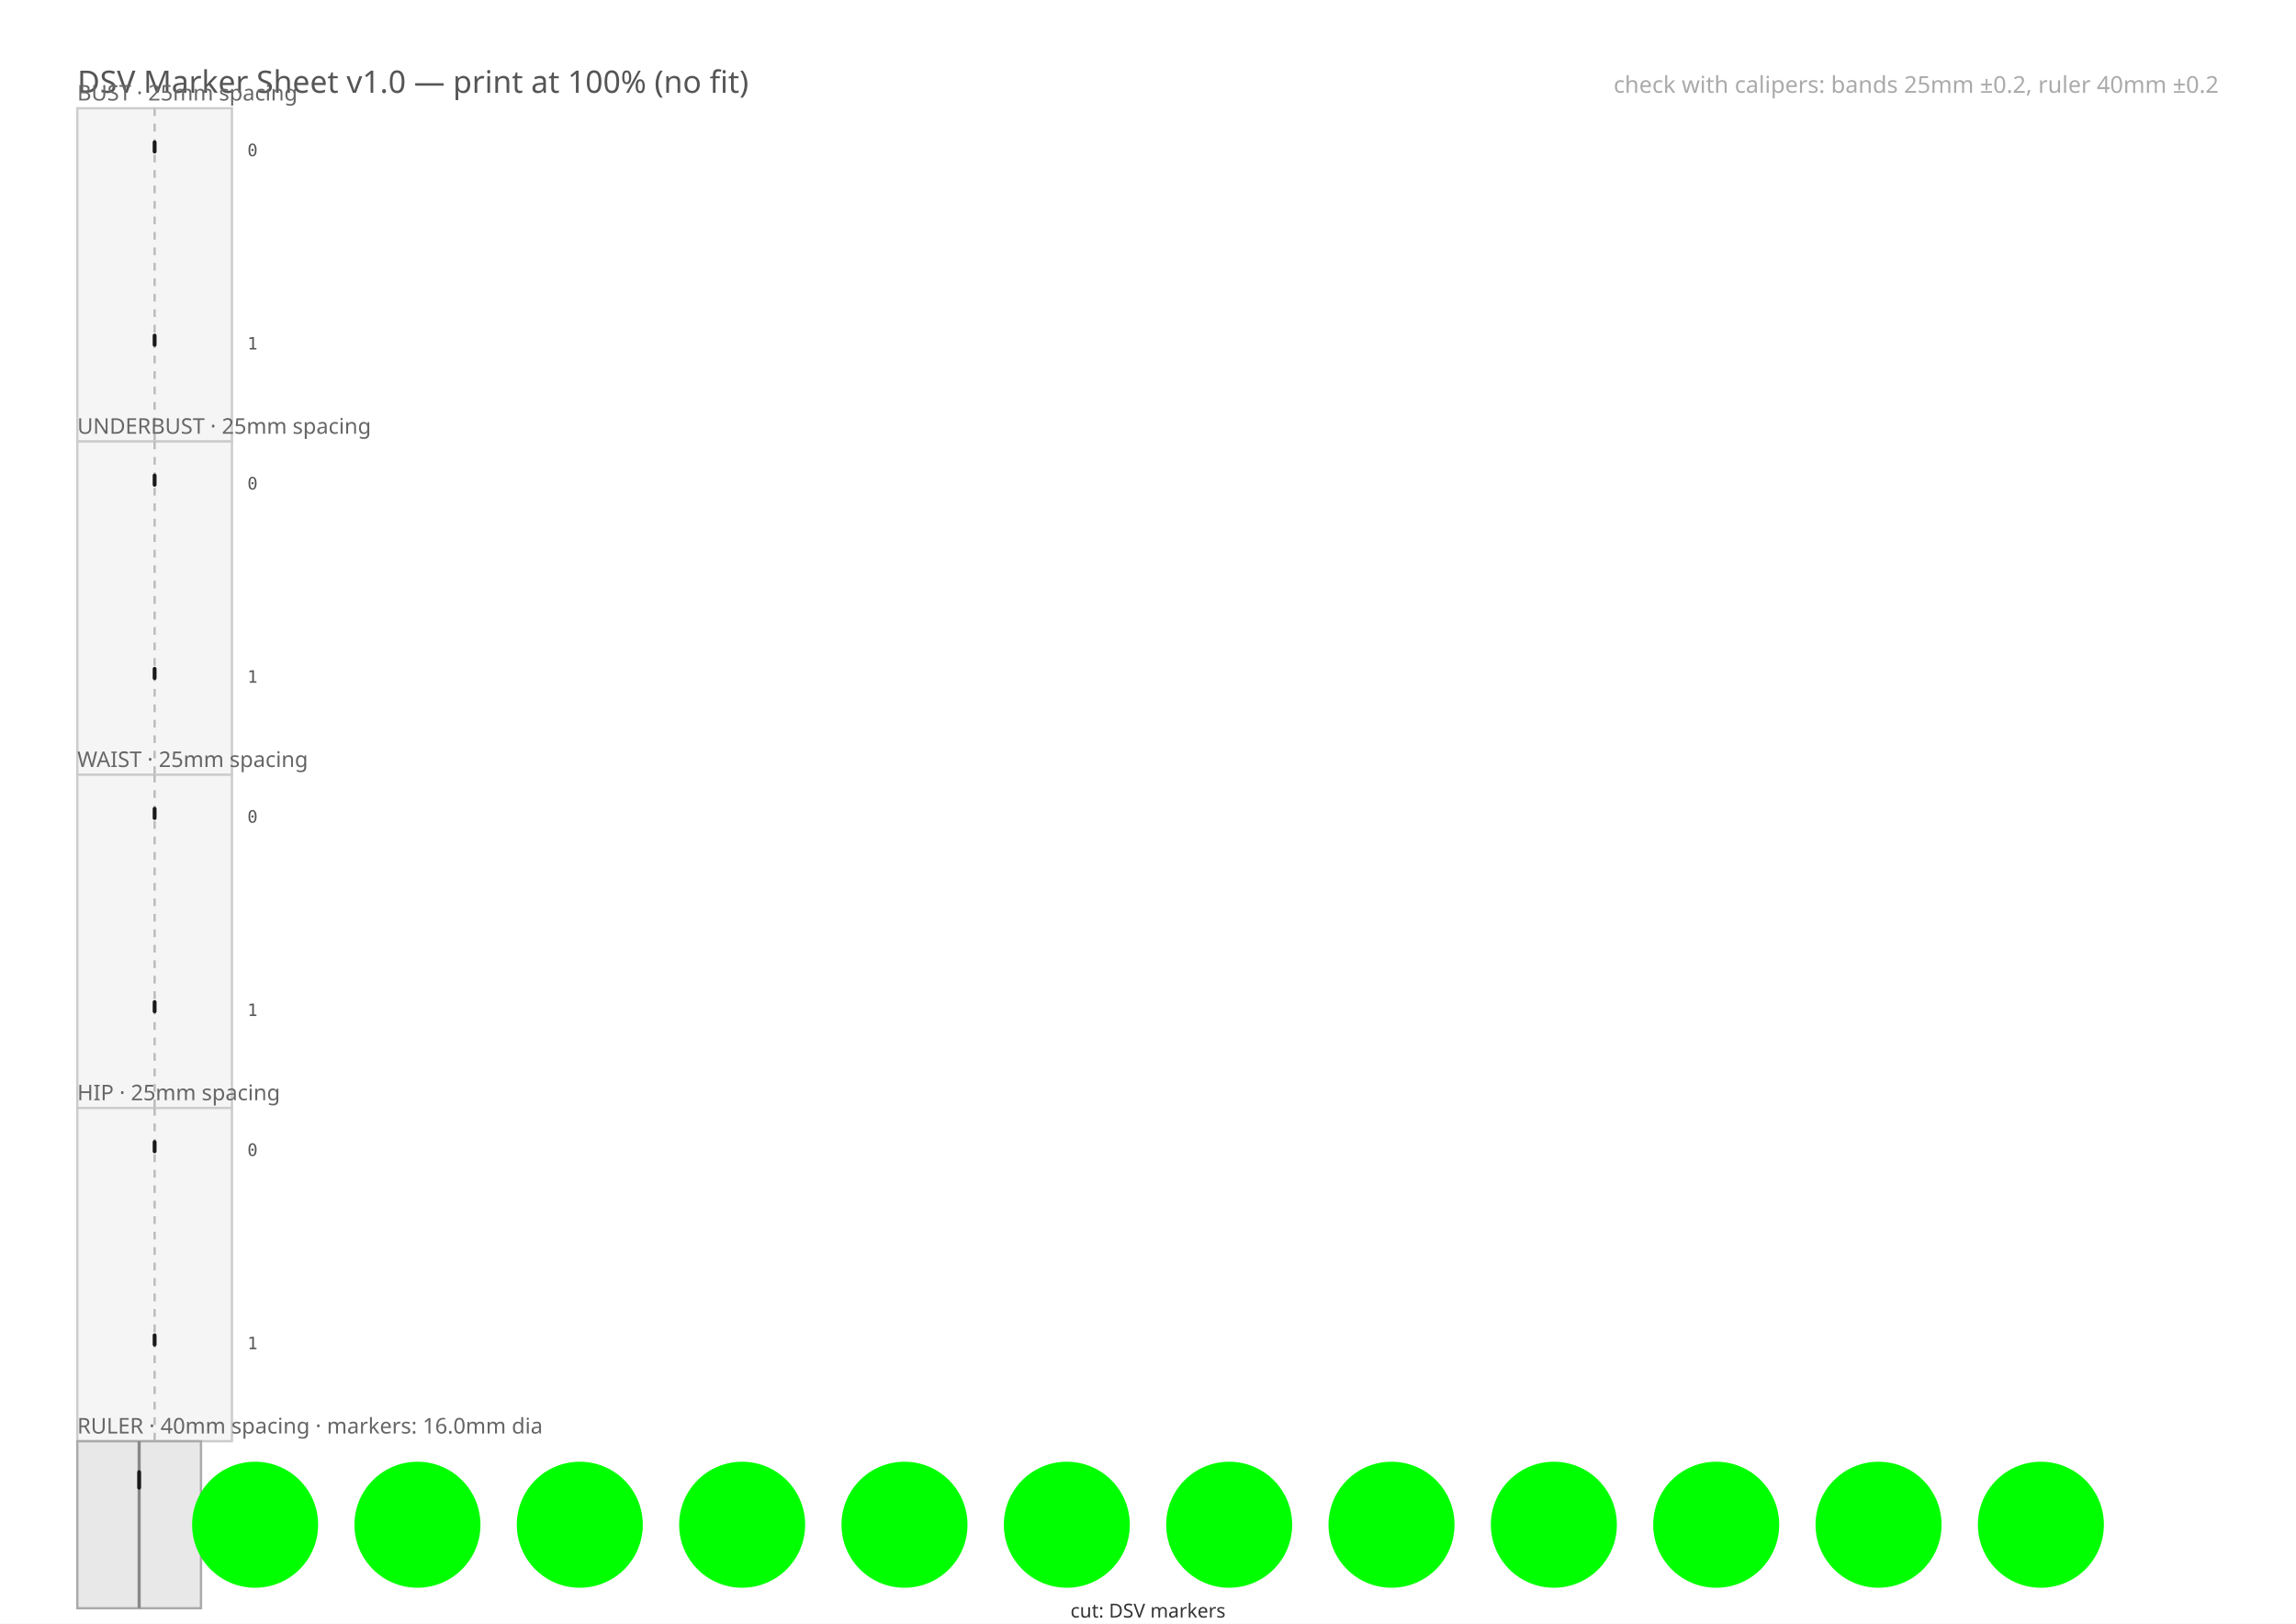
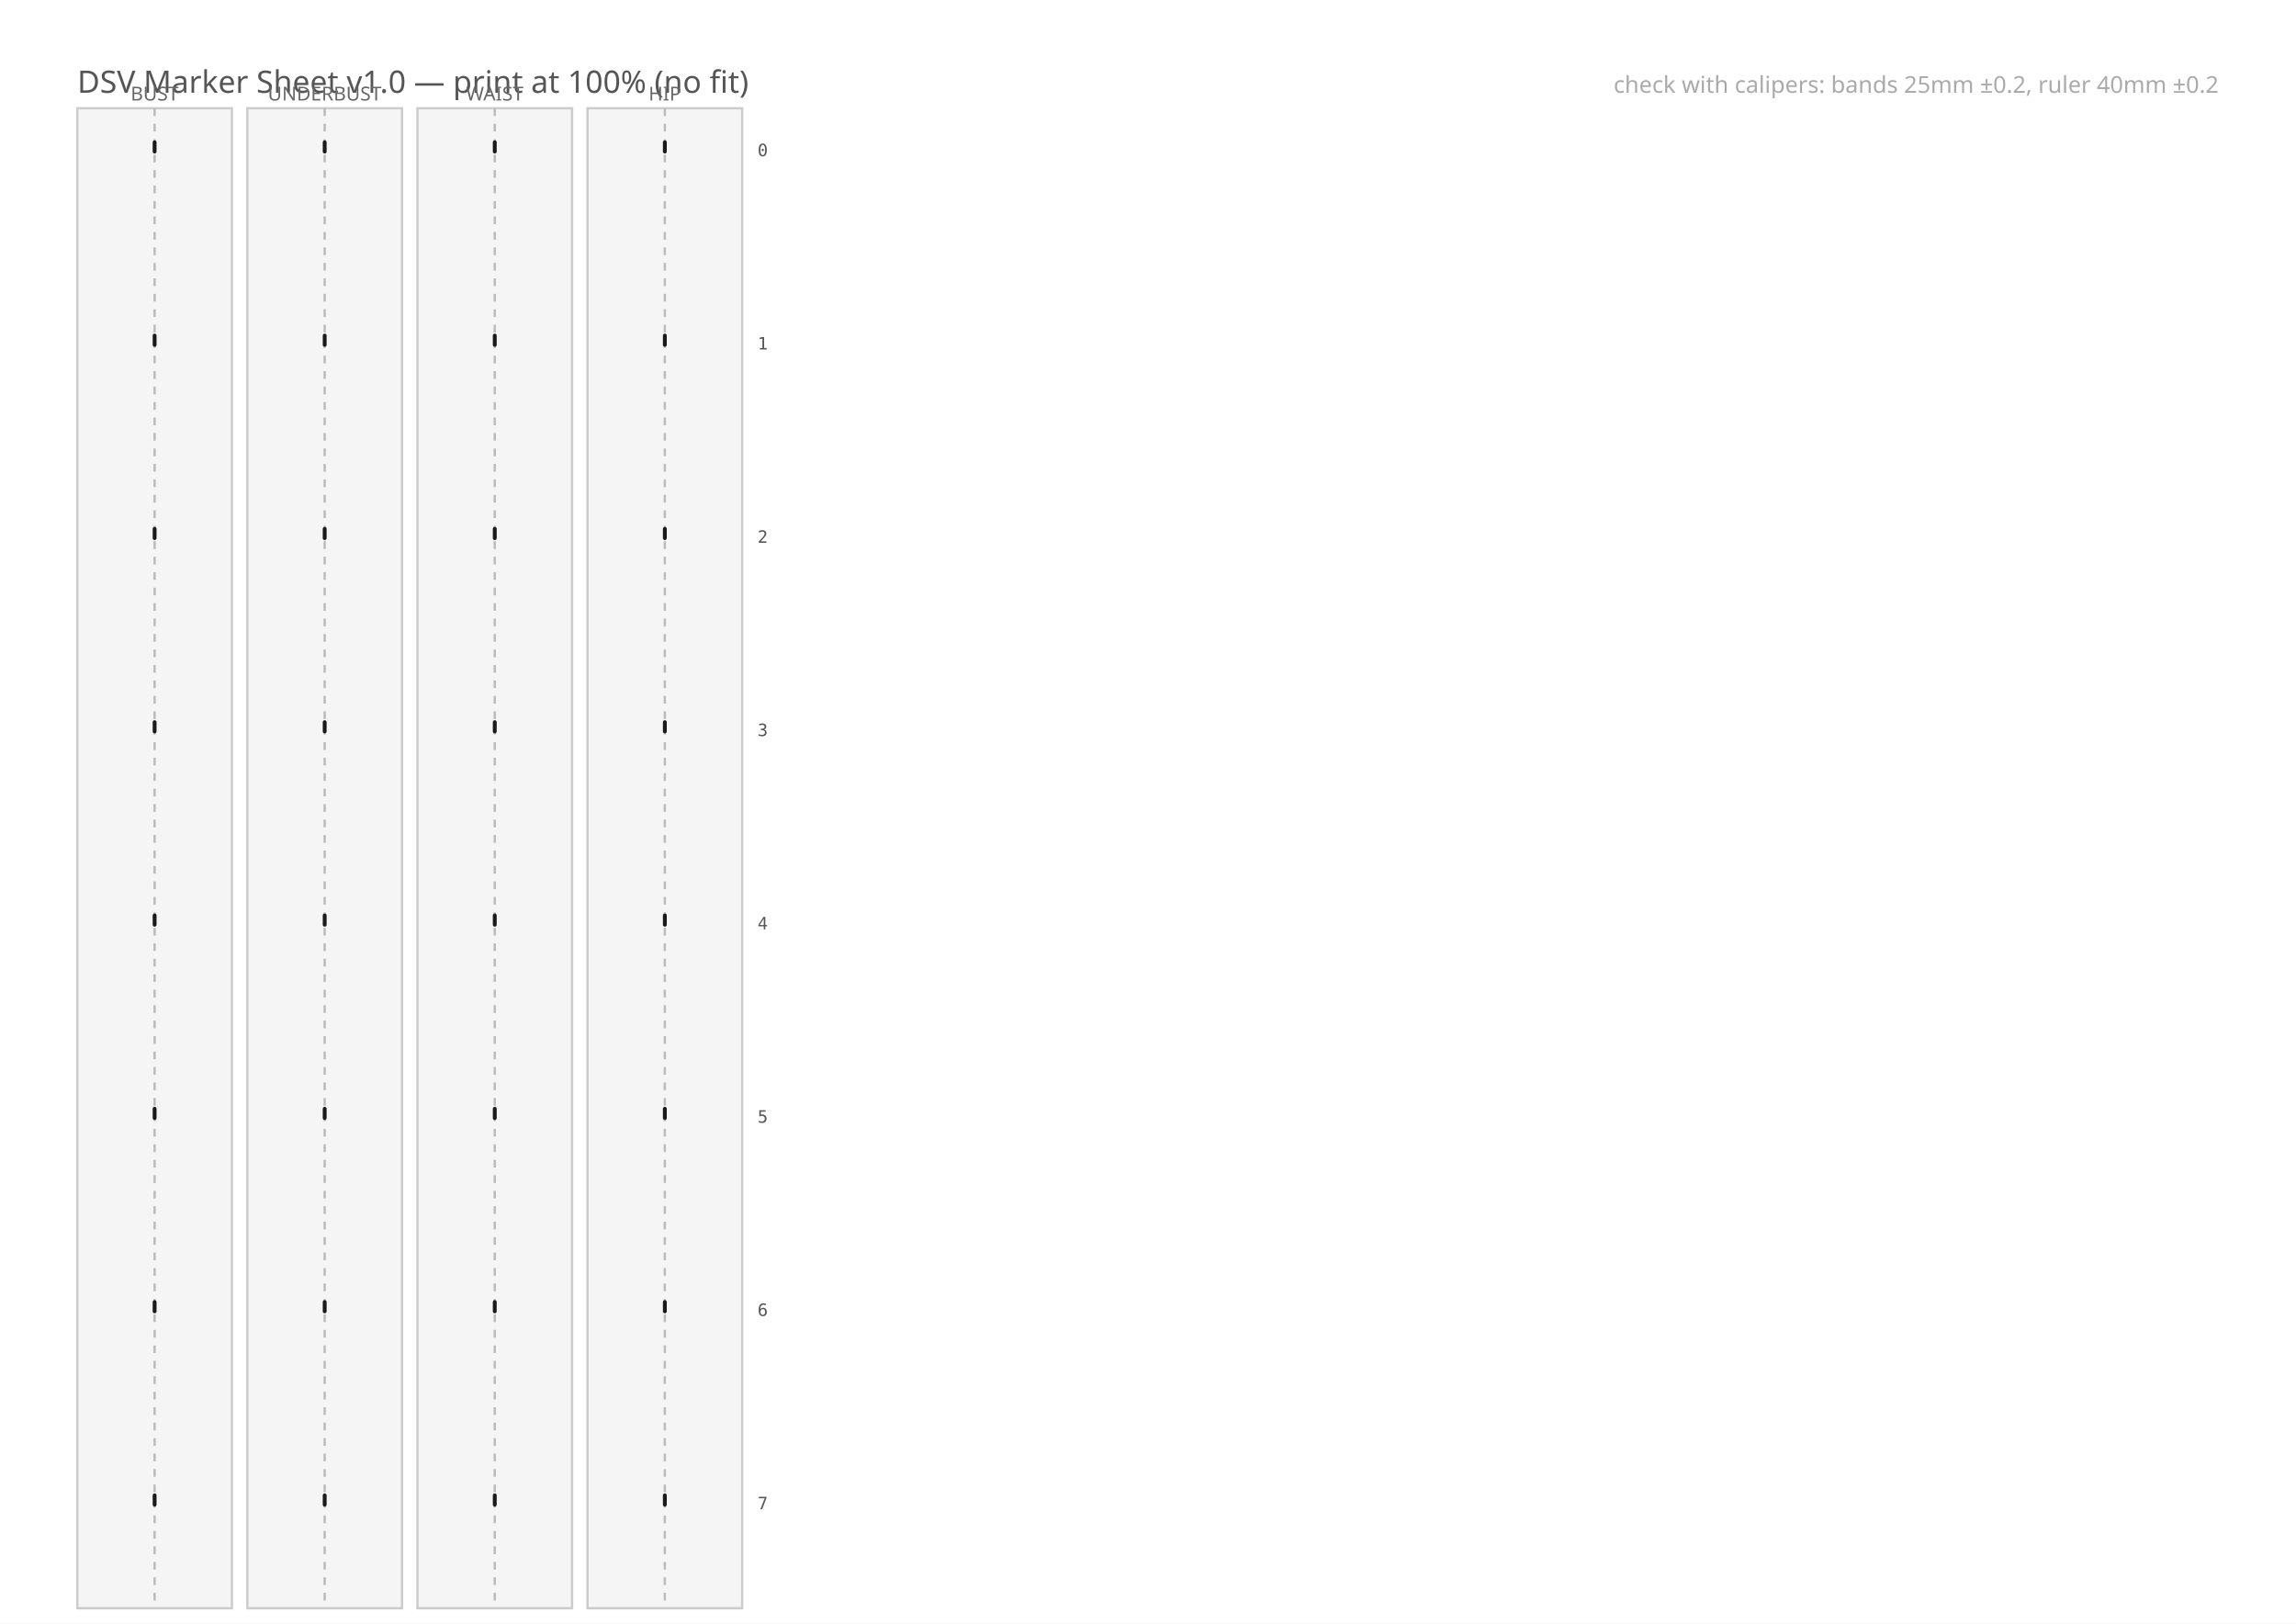
<svg xmlns="http://www.w3.org/2000/svg" width="297.0mm" height="210.0mm" viewBox="0 0 297.0 210.0">
  <rect width="297.0" height="210.0" fill="white" />
  <text x="10.0" y="12.0" font-family="sans-serif" font-size="4" fill="#555">DSV Marker Sheet v1.0 — print at 100% (no fit)</text>
  <text x="287.0" y="12.0" text-anchor="end" font-family="sans-serif" font-size="3" fill="#aaa">check with calipers: bands 25mm ±0.2, ruler 40mm ±0.2</text>
  <g transform="translate(10.0,14.0)">
-     <text x="0" y="-1" font-family="sans-serif" font-size="2.8" fill="#666">BUST  ·  25mm spacing</text>
-     <rect x="0" y="0" width="20.0" height="43.1" fill="#f5f5f5" stroke="#ccc" stroke-width="0.3" />
-     <line x1="10.0" y1="0" x2="10.0" y2="43.1" stroke="#bbb" stroke-width="0.3" stroke-dasharray="1,1" />
+     <text x="10.0" y="-1" text-anchor="middle" font-family="sans-serif" font-size="2.5" fill="#666">BUST</text>
+     <rect x="0" y="0" width="20.0" height="194.0" fill="#f5f5f5" stroke="#ccc" stroke-width="0.3" />
+     <line x1="10.0" y1="0" x2="10.0" y2="194.0" stroke="#bbb" stroke-width="0.3" stroke-dasharray="1,1" />
    <line x1="10.0" y1="4.4" x2="10.0" y2="5.6" stroke="#1a1a1a" stroke-width="0.5" stroke-linecap="round" />
    <line x1="10.0" y1="29.4" x2="10.0" y2="30.6" stroke="#1a1a1a" stroke-width="0.5" stroke-linecap="round" />
+     <line x1="10.0" y1="54.4" x2="10.0" y2="55.6" stroke="#1a1a1a" stroke-width="0.5" stroke-linecap="round" />
+     <line x1="10.0" y1="79.4" x2="10.0" y2="80.6" stroke="#1a1a1a" stroke-width="0.5" stroke-linecap="round" />
+     <line x1="10.0" y1="104.4" x2="10.0" y2="105.6" stroke="#1a1a1a" stroke-width="0.5" stroke-linecap="round" />
+     <line x1="10.0" y1="129.4" x2="10.0" y2="130.6" stroke="#1a1a1a" stroke-width="0.5" stroke-linecap="round" />
+     <line x1="10.0" y1="154.4" x2="10.0" y2="155.6" stroke="#1a1a1a" stroke-width="0.5" stroke-linecap="round" />
+     <line x1="10.0" y1="179.4" x2="10.0" y2="180.6" stroke="#1a1a1a" stroke-width="0.5" stroke-linecap="round" />
    <text x="22.0" y="6.2" font-family="monospace" font-size="2.2" fill="#555">0</text>
    <text x="22.0" y="31.2" font-family="monospace" font-size="2.2" fill="#555">1</text>
+     <text x="22.0" y="56.2" font-family="monospace" font-size="2.2" fill="#555">2</text>
+     <text x="22.0" y="81.2" font-family="monospace" font-size="2.2" fill="#555">3</text>
+     <text x="22.0" y="106.2" font-family="monospace" font-size="2.2" fill="#555">4</text>
+     <text x="22.0" y="131.2" font-family="monospace" font-size="2.2" fill="#555">5</text>
+     <text x="22.0" y="156.2" font-family="monospace" font-size="2.2" fill="#555">6</text>
+     <text x="22.0" y="181.2" font-family="monospace" font-size="2.2" fill="#555">7</text>
  </g>
-   <g transform="translate(10.0,57.1)">
-     <text x="0" y="-1" font-family="sans-serif" font-size="2.8" fill="#666">UNDERBUST  ·  25mm spacing</text>
-     <rect x="0" y="0" width="20.0" height="43.1" fill="#f5f5f5" stroke="#ccc" stroke-width="0.3" />
-     <line x1="10.0" y1="0" x2="10.0" y2="43.1" stroke="#bbb" stroke-width="0.3" stroke-dasharray="1,1" />
+   <g transform="translate(32.0,14.0)">
+     <text x="10.0" y="-1" text-anchor="middle" font-family="sans-serif" font-size="2.5" fill="#666">UNDERBUST</text>
+     <rect x="0" y="0" width="20.0" height="194.0" fill="#f5f5f5" stroke="#ccc" stroke-width="0.3" />
+     <line x1="10.0" y1="0" x2="10.0" y2="194.0" stroke="#bbb" stroke-width="0.3" stroke-dasharray="1,1" />
    <line x1="10.0" y1="4.4" x2="10.0" y2="5.6" stroke="#1a1a1a" stroke-width="0.5" stroke-linecap="round" />
    <line x1="10.0" y1="29.4" x2="10.0" y2="30.6" stroke="#1a1a1a" stroke-width="0.5" stroke-linecap="round" />
+     <line x1="10.0" y1="54.4" x2="10.0" y2="55.6" stroke="#1a1a1a" stroke-width="0.5" stroke-linecap="round" />
+     <line x1="10.0" y1="79.4" x2="10.0" y2="80.6" stroke="#1a1a1a" stroke-width="0.5" stroke-linecap="round" />
+     <line x1="10.0" y1="104.4" x2="10.0" y2="105.6" stroke="#1a1a1a" stroke-width="0.5" stroke-linecap="round" />
+     <line x1="10.0" y1="129.4" x2="10.0" y2="130.6" stroke="#1a1a1a" stroke-width="0.5" stroke-linecap="round" />
+     <line x1="10.0" y1="154.4" x2="10.0" y2="155.6" stroke="#1a1a1a" stroke-width="0.5" stroke-linecap="round" />
+     <line x1="10.0" y1="179.4" x2="10.0" y2="180.6" stroke="#1a1a1a" stroke-width="0.5" stroke-linecap="round" />
    <text x="22.0" y="6.2" font-family="monospace" font-size="2.2" fill="#555">0</text>
    <text x="22.0" y="31.2" font-family="monospace" font-size="2.2" fill="#555">1</text>
+     <text x="22.0" y="56.2" font-family="monospace" font-size="2.2" fill="#555">2</text>
+     <text x="22.0" y="81.2" font-family="monospace" font-size="2.2" fill="#555">3</text>
+     <text x="22.0" y="106.2" font-family="monospace" font-size="2.2" fill="#555">4</text>
+     <text x="22.0" y="131.2" font-family="monospace" font-size="2.2" fill="#555">5</text>
+     <text x="22.0" y="156.2" font-family="monospace" font-size="2.2" fill="#555">6</text>
+     <text x="22.0" y="181.2" font-family="monospace" font-size="2.2" fill="#555">7</text>
  </g>
-   <g transform="translate(10.0,100.2)">
-     <text x="0" y="-1" font-family="sans-serif" font-size="2.8" fill="#666">WAIST  ·  25mm spacing</text>
-     <rect x="0" y="0" width="20.0" height="43.1" fill="#f5f5f5" stroke="#ccc" stroke-width="0.3" />
-     <line x1="10.0" y1="0" x2="10.0" y2="43.1" stroke="#bbb" stroke-width="0.3" stroke-dasharray="1,1" />
+   <g transform="translate(54.0,14.0)">
+     <text x="10.0" y="-1" text-anchor="middle" font-family="sans-serif" font-size="2.5" fill="#666">WAIST</text>
+     <rect x="0" y="0" width="20.0" height="194.0" fill="#f5f5f5" stroke="#ccc" stroke-width="0.3" />
+     <line x1="10.0" y1="0" x2="10.0" y2="194.0" stroke="#bbb" stroke-width="0.3" stroke-dasharray="1,1" />
    <line x1="10.0" y1="4.4" x2="10.0" y2="5.6" stroke="#1a1a1a" stroke-width="0.5" stroke-linecap="round" />
    <line x1="10.0" y1="29.4" x2="10.0" y2="30.6" stroke="#1a1a1a" stroke-width="0.5" stroke-linecap="round" />
+     <line x1="10.0" y1="54.4" x2="10.0" y2="55.6" stroke="#1a1a1a" stroke-width="0.5" stroke-linecap="round" />
+     <line x1="10.0" y1="79.4" x2="10.0" y2="80.6" stroke="#1a1a1a" stroke-width="0.5" stroke-linecap="round" />
+     <line x1="10.0" y1="104.4" x2="10.0" y2="105.6" stroke="#1a1a1a" stroke-width="0.5" stroke-linecap="round" />
+     <line x1="10.0" y1="129.4" x2="10.0" y2="130.6" stroke="#1a1a1a" stroke-width="0.5" stroke-linecap="round" />
+     <line x1="10.0" y1="154.4" x2="10.0" y2="155.6" stroke="#1a1a1a" stroke-width="0.5" stroke-linecap="round" />
+     <line x1="10.0" y1="179.4" x2="10.0" y2="180.6" stroke="#1a1a1a" stroke-width="0.5" stroke-linecap="round" />
    <text x="22.0" y="6.2" font-family="monospace" font-size="2.2" fill="#555">0</text>
    <text x="22.0" y="31.2" font-family="monospace" font-size="2.2" fill="#555">1</text>
+     <text x="22.0" y="56.2" font-family="monospace" font-size="2.2" fill="#555">2</text>
+     <text x="22.0" y="81.2" font-family="monospace" font-size="2.2" fill="#555">3</text>
+     <text x="22.0" y="106.2" font-family="monospace" font-size="2.2" fill="#555">4</text>
+     <text x="22.0" y="131.2" font-family="monospace" font-size="2.2" fill="#555">5</text>
+     <text x="22.0" y="156.2" font-family="monospace" font-size="2.2" fill="#555">6</text>
+     <text x="22.0" y="181.2" font-family="monospace" font-size="2.2" fill="#555">7</text>
  </g>
-   <g transform="translate(10.0,143.3)">
-     <text x="0" y="-1" font-family="sans-serif" font-size="2.8" fill="#666">HIP  ·  25mm spacing</text>
-     <rect x="0" y="0" width="20.0" height="43.1" fill="#f5f5f5" stroke="#ccc" stroke-width="0.3" />
-     <line x1="10.0" y1="0" x2="10.0" y2="43.1" stroke="#bbb" stroke-width="0.3" stroke-dasharray="1,1" />
+   <g transform="translate(76.0,14.0)">
+     <text x="10.0" y="-1" text-anchor="middle" font-family="sans-serif" font-size="2.5" fill="#666">HIP</text>
+     <rect x="0" y="0" width="20.0" height="194.0" fill="#f5f5f5" stroke="#ccc" stroke-width="0.3" />
+     <line x1="10.0" y1="0" x2="10.0" y2="194.0" stroke="#bbb" stroke-width="0.3" stroke-dasharray="1,1" />
    <line x1="10.0" y1="4.4" x2="10.0" y2="5.6" stroke="#1a1a1a" stroke-width="0.5" stroke-linecap="round" />
    <line x1="10.0" y1="29.4" x2="10.0" y2="30.6" stroke="#1a1a1a" stroke-width="0.5" stroke-linecap="round" />
+     <line x1="10.0" y1="54.4" x2="10.0" y2="55.6" stroke="#1a1a1a" stroke-width="0.5" stroke-linecap="round" />
+     <line x1="10.0" y1="79.4" x2="10.0" y2="80.6" stroke="#1a1a1a" stroke-width="0.5" stroke-linecap="round" />
+     <line x1="10.0" y1="104.4" x2="10.0" y2="105.6" stroke="#1a1a1a" stroke-width="0.5" stroke-linecap="round" />
+     <line x1="10.0" y1="129.4" x2="10.0" y2="130.6" stroke="#1a1a1a" stroke-width="0.5" stroke-linecap="round" />
+     <line x1="10.0" y1="154.4" x2="10.0" y2="155.6" stroke="#1a1a1a" stroke-width="0.5" stroke-linecap="round" />
+     <line x1="10.0" y1="179.4" x2="10.0" y2="180.6" stroke="#1a1a1a" stroke-width="0.5" stroke-linecap="round" />
    <text x="22.0" y="6.2" font-family="monospace" font-size="2.2" fill="#555">0</text>
    <text x="22.0" y="31.2" font-family="monospace" font-size="2.2" fill="#555">1</text>
+     <text x="22.0" y="56.2" font-family="monospace" font-size="2.2" fill="#555">2</text>
+     <text x="22.0" y="81.2" font-family="monospace" font-size="2.2" fill="#555">3</text>
+     <text x="22.0" y="106.2" font-family="monospace" font-size="2.2" fill="#555">4</text>
+     <text x="22.0" y="131.2" font-family="monospace" font-size="2.2" fill="#555">5</text>
+     <text x="22.0" y="156.2" font-family="monospace" font-size="2.2" fill="#555">6</text>
+     <text x="22.0" y="181.2" font-family="monospace" font-size="2.2" fill="#555">7</text>
  </g>
-   <g transform="translate(10.0,186.4)">
-     <text x="0" y="-1" font-family="sans-serif" font-size="2.8" fill="#666">RULER  ·  40mm spacing  ·  markers: 16.0mm dia</text>
-     <rect x="0" y="0" width="16.0" height="21.6" fill="#e8e8e8" stroke="#aaa" stroke-width="0.3" />
-     <line x1="8.0" y1="0" x2="8.0" y2="21.6" stroke="#888" stroke-width="0.4" />
-     <line x1="8.0" y1="4.0" x2="8.0" y2="6.0" stroke="#1a1a1a" stroke-width="0.5" stroke-linecap="round" />
-     <text x="18.0" y="6.2" font-family="monospace" font-size="2.2" fill="#555">0</text>
-     <circle cx="23.0" cy="10.8" r="8.0" fill="#00FF00" stroke="#00FF00" stroke-width="0.3" />
-     <circle cx="44.0" cy="10.8" r="8.0" fill="#00FF00" stroke="#00FF00" stroke-width="0.3" />
-     <circle cx="65.0" cy="10.8" r="8.0" fill="#00FF00" stroke="#00FF00" stroke-width="0.3" />
-     <circle cx="86.0" cy="10.8" r="8.0" fill="#00FF00" stroke="#00FF00" stroke-width="0.3" />
-     <circle cx="107.0" cy="10.8" r="8.0" fill="#00FF00" stroke="#00FF00" stroke-width="0.3" />
-     <circle cx="128.0" cy="10.8" r="8.0" fill="#00FF00" stroke="#00FF00" stroke-width="0.3" />
-     <circle cx="149.0" cy="10.8" r="8.0" fill="#00FF00" stroke="#00FF00" stroke-width="0.3" />
-     <circle cx="170.0" cy="10.8" r="8.0" fill="#00FF00" stroke="#00FF00" stroke-width="0.3" />
-     <circle cx="191.0" cy="10.8" r="8.0" fill="#00FF00" stroke="#00FF00" stroke-width="0.3" />
-     <circle cx="212.0" cy="10.8" r="8.0" fill="#00FF00" stroke="#00FF00" stroke-width="0.3" />
-     <circle cx="233.0" cy="10.8" r="8.0" fill="#00FF00" stroke="#00FF00" stroke-width="0.3" />
-     <circle cx="254.0" cy="10.8" r="8.0" fill="#00FF00" stroke="#00FF00" stroke-width="0.3" />
-     <text x="138.5" y="22.8" text-anchor="middle" font-family="sans-serif" font-size="2.5" fill="#333">cut: DSV markers</text>
+   <g transform="translate(10.0,216.0)">
+     <text x="0" y="-1" font-family="sans-serif" font-size="2.8" fill="#666">RULER  ·  40mm spacing  ·  16.0mm marker</text>
+     <rect x="0" y="0" width="16.0" height="194.0" fill="#e8e8e8" stroke="#aaa" stroke-width="0.3" />
+     <line x1="8.0" y1="0" x2="8.0" y2="194.0" stroke="#888" stroke-width="0.4" />
+     <line x1="8.0" y1="7.0" x2="8.0" y2="9.0" stroke="#1a1a1a" stroke-width="0.5" stroke-linecap="round" />
+     <line x1="8.0" y1="47.0" x2="8.0" y2="49.0" stroke="#1a1a1a" stroke-width="0.5" stroke-linecap="round" />
+     <line x1="8.0" y1="87.0" x2="8.0" y2="89.0" stroke="#1a1a1a" stroke-width="0.5" stroke-linecap="round" />
+     <line x1="8.0" y1="127.0" x2="8.0" y2="129.0" stroke="#1a1a1a" stroke-width="0.5" stroke-linecap="round" />
+     <line x1="8.0" y1="167.0" x2="8.0" y2="169.0" stroke="#1a1a1a" stroke-width="0.5" stroke-linecap="round" />
+     <text x="18.0" y="9.2" font-family="monospace" font-size="2.2" fill="#555">0</text>
+     <text x="18.0" y="49.2" font-family="monospace" font-size="2.2" fill="#555">1</text>
+     <text x="18.0" y="89.2" font-family="monospace" font-size="2.2" fill="#555">2</text>
+     <text x="18.0" y="129.2" font-family="monospace" font-size="2.2" fill="#555">3</text>
+     <text x="18.0" y="169.2" font-family="monospace" font-size="2.2" fill="#555">4</text>
  </g>
+   <g>
+     <circle cx="194.5" cy="231.5" r="13.0" fill="none" stroke="#888" stroke-width="0.4" />
+     <line x1="194.5" y1="244.5" x2="194.5" y2="249.0" stroke="#888" stroke-width="0.4" />
+     <line x1="169.1" y1="258.7" x2="219.9" y2="258.7" stroke="#888" stroke-width="0.6" stroke-linecap="round" />
+     <circle cx="169.1" cy="258.7" r="2.5" fill="#00CC44" />
+     <circle cx="219.9" cy="258.7" r="2.5" fill="#00CC44" />
+     <text x="166.1" y="254.7" font-family="sans-serif" font-size="2.2" fill="#333">L</text>
+     <text x="220.9" y="254.7" font-family="sans-serif" font-size="2.2" fill="#333">R</text>
+     <text x="194.5" y="262.7" text-anchor="middle" font-family="sans-serif" font-size="2" fill="#888">hps_L / hps_R</text>
+     <path d="M 169.1 258.7 Q 174.1 285.8 180.6 324.6 Q 178.1 355.7 175.1 386.7" fill="none" stroke="#888" stroke-width="0.5" />
+     <path d="M 219.9 258.7 Q 214.9 285.8 208.4 324.6 Q 210.9 355.7 213.9 386.7" fill="none" stroke="#888" stroke-width="0.5" />
+     <line x1="169.1" y1="285.8" x2="219.9" y2="285.8" stroke="#00AAFF" stroke-width="0.5" stroke-dasharray="1.5,1.5" />
+     <text x="221.9" y="287.3" font-family="sans-serif" font-size="2.2" fill="#0077CC">BUST</text>
+     <line x1="177.1" y1="301.4" x2="211.9" y2="301.4" stroke="#00AAFF" stroke-width="0.5" stroke-dasharray="1.5,1.5" />
+     <text x="221.9" y="302.9" font-family="sans-serif" font-size="2.2" fill="#0077CC">UB</text>
+     <line x1="180.6" y1="324.6" x2="208.4" y2="324.6" stroke="#00AAFF" stroke-width="0.5" stroke-dasharray="1.5,1.5" />
+     <text x="210.4" y="326.1" font-family="sans-serif" font-size="2.2" fill="#0077CC">WAIST</text>
+     <line x1="175.1" y1="355.7" x2="213.9" y2="355.7" stroke="#00AAFF" stroke-width="0.5" stroke-dasharray="1.5,1.5" />
+     <text x="215.9" y="357.2" font-family="sans-serif" font-size="2.2" fill="#0077CC">HIP</text>
+     <circle cx="194.5" cy="252.0" r="2.5" fill="#FF6600" />
+     <text x="198.5" y="253.5" font-family="sans-serif" font-size="2.2" fill="#CC5500">cf_neck</text>
+     <circle cx="177.1" cy="355.7" r="2.5" fill="#FF6600" />
+     <circle cx="211.9" cy="355.7" r="2.5" fill="#FF6600" />
+     <text x="174.1" y="360.2" text-anchor="end" font-family="sans-serif" font-size="2" fill="#CC5500">hip_L</text>
+     <text x="214.9" y="360.2" font-family="sans-serif" font-size="2" fill="#CC5500">hip_R</text>
+     <circle cx="194.5" cy="290.8" r="1.5" fill="#FF00FF" />
+     <circle cx="194.5" cy="324.6" r="1.5" fill="#FF00FF" />
+     <text x="197.5" y="292.8" font-family="sans-serif" font-size="2" fill="#AA00AA">cf_x</text>
+     <text x="197.5" y="326.1" font-family="sans-serif" font-size="2" fill="#AA00AA">cf_waist</text>
+     <line x1="194.5" y1="258.7" x2="194.5" y2="386.7" stroke="#FF00FF" stroke-width="0.3" stroke-dasharray="1,2" opacity="0.5" />
+     <text x="194.5" y="219.0" text-anchor="middle" font-family="sans-serif" font-size="3" fill="#555" font-weight="bold">PLACEMENT GUIDE</text>
+   </g>
+   <g transform="translate(10.0,416.0)">
+     <circle cx="-72.5" cy="4.0" r="8.0" fill="#00FF00" stroke="#00FF00" stroke-width="0.3" />
+     <circle cx="-51.5" cy="4.0" r="8.0" fill="#00FF00" stroke="#00FF00" stroke-width="0.3" />
+     <circle cx="-30.5" cy="4.0" r="8.0" fill="#00FF00" stroke="#00FF00" stroke-width="0.3" />
+     <circle cx="-9.5" cy="4.0" r="8.0" fill="#00FF00" stroke="#00FF00" stroke-width="0.3" />
+     <circle cx="11.5" cy="4.0" r="8.0" fill="#00FF00" stroke="#00FF00" stroke-width="0.3" />
+     <circle cx="32.5" cy="4.0" r="8.0" fill="#00FF00" stroke="#00FF00" stroke-width="0.3" />
+     <circle cx="53.5" cy="4.0" r="8.0" fill="#00FF00" stroke="#00FF00" stroke-width="0.3" />
+     <circle cx="74.5" cy="4.0" r="8.0" fill="#00FF00" stroke="#00FF00" stroke-width="0.3" />
+     <circle cx="95.5" cy="4.0" r="8.0" fill="#00FF00" stroke="#00FF00" stroke-width="0.3" />
+     <circle cx="116.5" cy="4.0" r="8.0" fill="#00FF00" stroke="#00FF00" stroke-width="0.3" />
+     <circle cx="137.5" cy="4.0" r="8.0" fill="#00FF00" stroke="#00FF00" stroke-width="0.3" />
+     <circle cx="158.5" cy="4.0" r="8.0" fill="#00FF00" stroke="#00FF00" stroke-width="0.3" />
+     <text x="43.0" y="16.0" text-anchor="middle" font-family="sans-serif" font-size="2.5" fill="#333">cut: DSV markers</text>
+   </g>
+   <text x="10.0" y="430.0" font-family="sans-serif" font-size="3.5" fill="#333" font-weight="bold">HOW TO USE</text>
+   <text x="10.0" y="435.0" font-family="sans-serif" font-size="2.8" fill="#555">1. Cut each strip along its edges. </text>
+   <text x="10.0" y="440.0" font-family="sans-serif" font-size="2.8" fill="#555">2. Tape strip ends together. Wrap around body at marked level. </text>
+   <text x="10.0" y="445.0" font-family="sans-serif" font-size="2.8" fill="#555">3. Photograph front + side. Include ruler in frame. </text>
+   <text x="10.0" y="450.0" font-family="sans-serif" font-size="2.8" fill="#555">4. Apply marker dots to: shoulder points, neck base, hip points. Use ruler strip to confirm scale.</text>
</svg>
